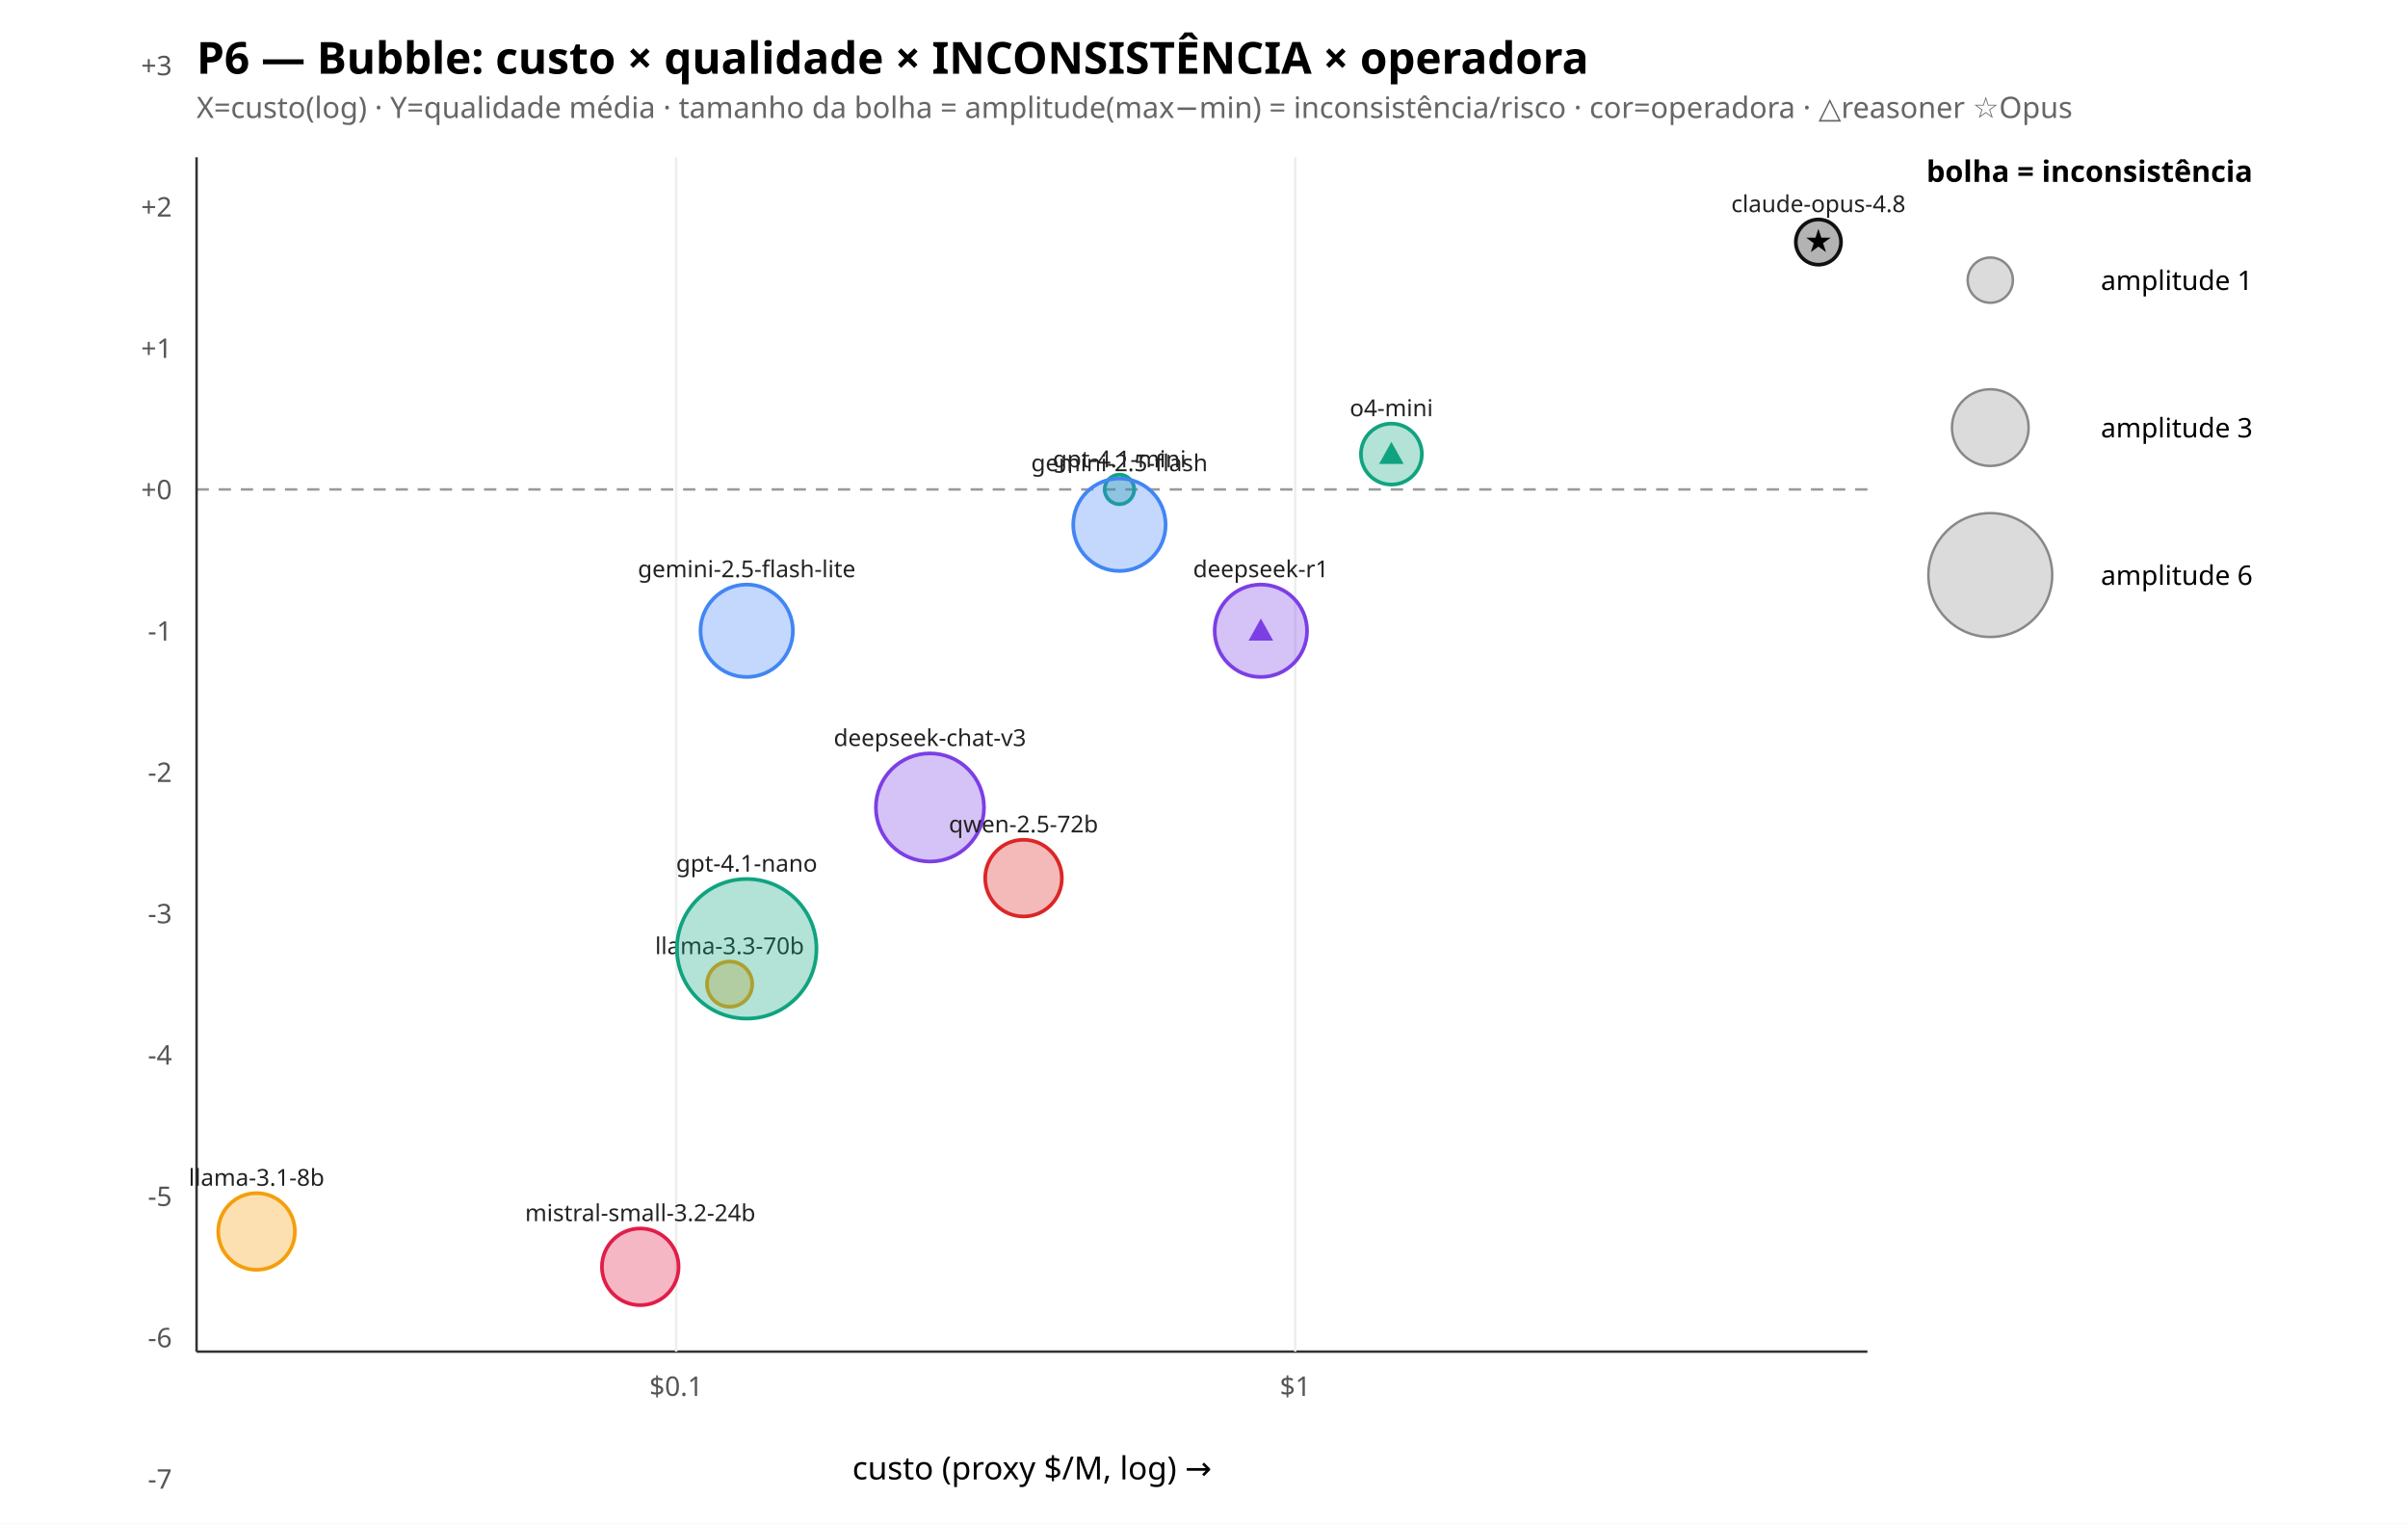
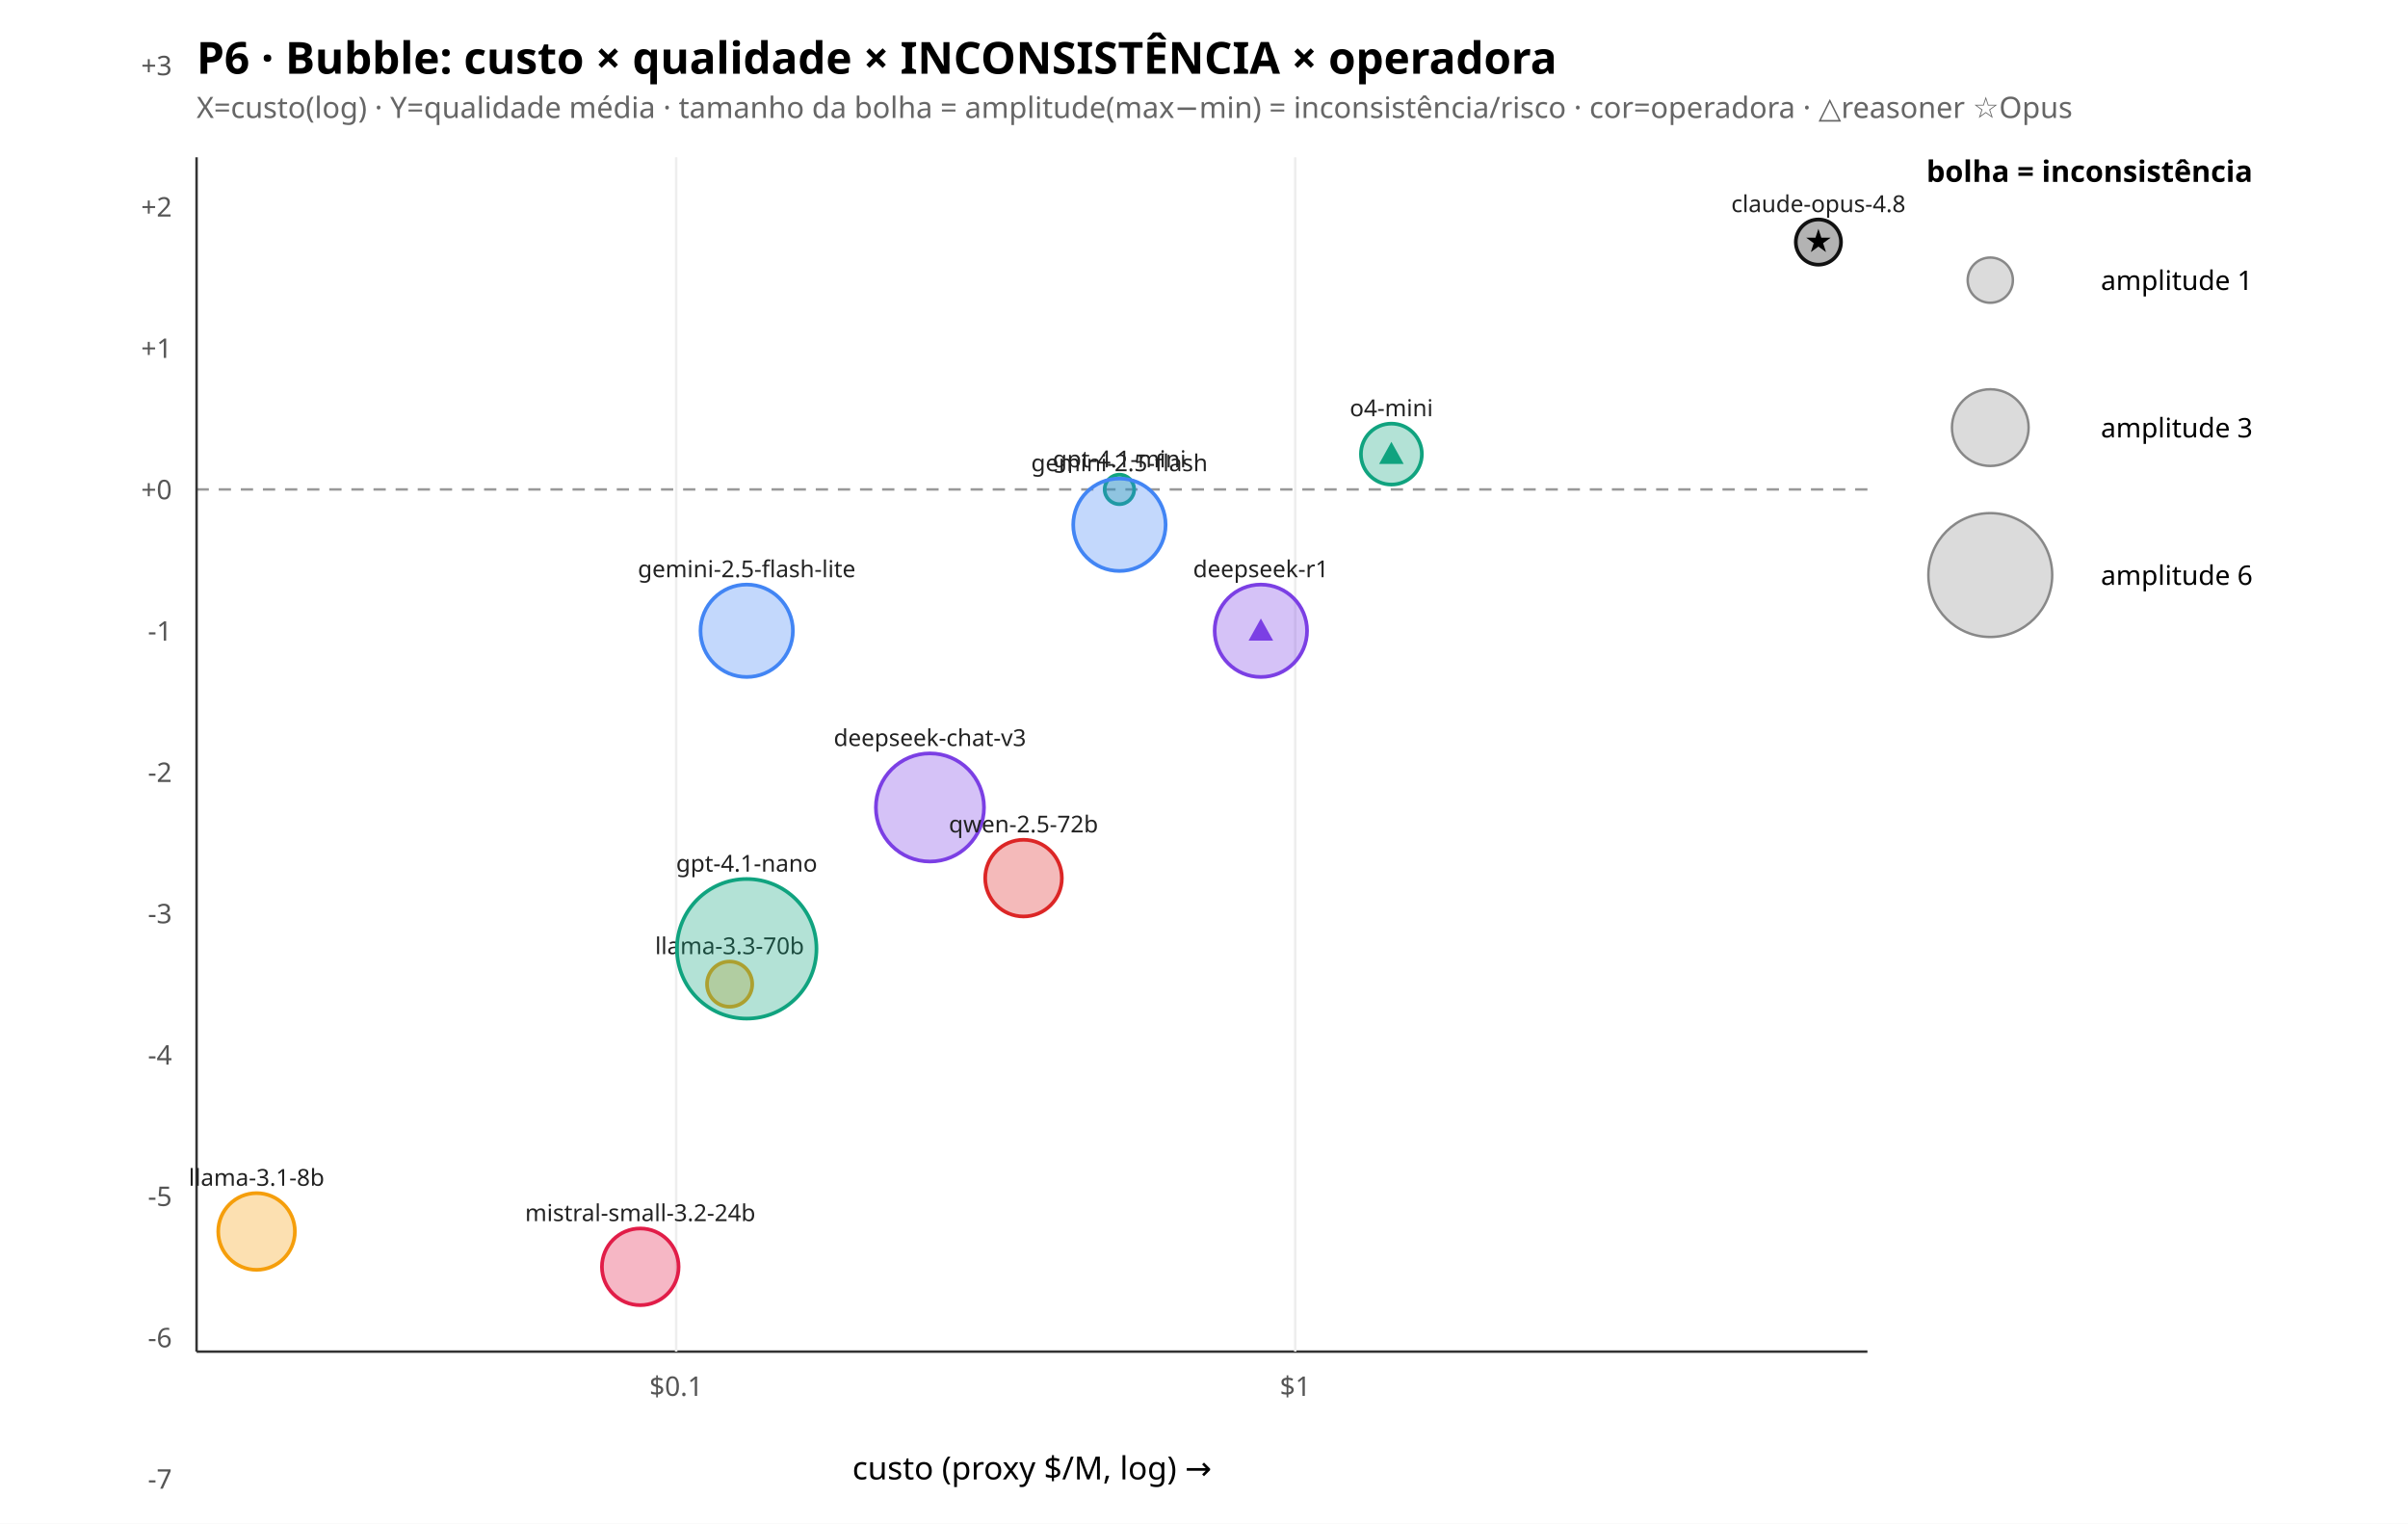
<svg xmlns="http://www.w3.org/2000/svg" width="980" height="620" font-family="sans-serif">
  <rect width="980" height="620" fill="white" />
-   <text x="80" y="30" font-size="18" font-weight="bold">P6 — Bubble: custo × qualidade × INCONSISTÊNCIA × operadora</text>
+   <text x="80" y="30" font-size="18" font-weight="bold">P6 · Bubble: custo × qualidade × INCONSISTÊNCIA × operadora</text>
  <text x="80" y="48" font-size="12" fill="#666">X=custo(log) · Y=qualidade média · tamanho da bolha = amplitude(max−min) = inconsistência/risco · cor=operadora · △reasoner ☆Opus</text>
  <line x1="80" y1="199.16" x2="760" y2="199.16" stroke="#999" stroke-dasharray="5,4" />
  <line x1="80" y1="64" x2="80" y2="550" stroke="#333" />
  <line x1="80" y1="550" x2="760" y2="550" stroke="#333" />
  <line x1="275.182" y1="64" x2="275.182" y2="550" stroke="#eee" />
  <text x="275.182" y="568" font-size="11" text-anchor="middle" fill="#555">$0.1</text>
  <line x1="527.13" y1="64" x2="527.13" y2="550" stroke="#eee" />
  <text x="527.13" y="568" font-size="11" text-anchor="middle" fill="#555">$1</text>
  <text x="420.0" y="602" font-size="13" text-anchor="middle">custo (proxy $/M, log) →</text>
  <text x="70" y="605.763" font-size="11" text-anchor="end" fill="#555">-7</text>
  <text x="70" y="548.249" font-size="11" text-anchor="end" fill="#555">-6</text>
  <text x="70" y="490.734" font-size="11" text-anchor="end" fill="#555">-5</text>
  <text x="70" y="433.219" font-size="11" text-anchor="end" fill="#555">-4</text>
  <text x="70" y="375.704" font-size="11" text-anchor="end" fill="#555">-3</text>
  <text x="70" y="318.189" font-size="11" text-anchor="end" fill="#555">-2</text>
  <text x="70" y="260.675" font-size="11" text-anchor="end" fill="#555">-1</text>
  <text x="70" y="203.16" font-size="11" text-anchor="end" fill="#555">+0</text>
  <text x="70" y="145.645" font-size="11" text-anchor="end" fill="#555">+1</text>
  <text x="70" y="88.13" font-size="11" text-anchor="end" fill="#555">+2</text>
  <text x="70" y="30.615" font-size="11" text-anchor="end" fill="#555">+3</text>
  <circle cx="104.416" cy="501.112" r="15.6" fill="#f59e0b" fill-opacity="0.32" stroke="#f59e0b" stroke-width="1.5" />
  <text x="104.416" y="482.512" font-size="9.5" text-anchor="middle" fill="#222">llama-3.1-8b</text>
  <circle cx="260.571" cy="515.491" r="15.6" fill="#e11d48" fill-opacity="0.32" stroke="#e11d48" stroke-width="1.5" />
  <text x="260.571" y="496.891" font-size="9.5" text-anchor="middle" fill="#222">mistral-small-3.2-24b</text>
  <circle cx="296.94" cy="400.462" r="9.2" fill="#f59e0b" fill-opacity="0.32" stroke="#f59e0b" stroke-width="1.5" />
  <text x="296.94" y="388.262" font-size="9.5" text-anchor="middle" fill="#222">llama-3.3-70b</text>
  <circle cx="303.89" cy="386.083" r="28.4" fill="#10a37f" fill-opacity="0.32" stroke="#10a37f" stroke-width="1.5" />
  <text x="303.89" y="354.683" font-size="9.5" text-anchor="middle" fill="#222">gpt-4.1-nano</text>
  <circle cx="303.89" cy="256.675" r="18.8" fill="#4285f4" fill-opacity="0.32" stroke="#4285f4" stroke-width="1.5" />
  <text x="303.89" y="234.875" font-size="9.5" text-anchor="middle" fill="#222">gemini-2.5-flash-lite</text>
  <circle cx="378.464" cy="328.568" r="22.0" fill="#7b3fe4" fill-opacity="0.32" stroke="#7b3fe4" stroke-width="1.5" />
  <text x="378.464" y="303.568" font-size="9.5" text-anchor="middle" fill="#222">deepseek-chat-v3</text>
  <circle cx="416.55" cy="357.325" r="15.6" fill="#dc2626" fill-opacity="0.32" stroke="#dc2626" stroke-width="1.5" />
  <text x="416.55" y="338.725" font-size="9.5" text-anchor="middle" fill="#222">qwen-2.5-72b</text>
  <circle cx="455.577" cy="199.16" r="6.0" fill="#10a37f" fill-opacity="0.32" stroke="#10a37f" stroke-width="1.5" />
  <text x="455.577" y="190.16" font-size="9.5" text-anchor="middle" fill="#222">gpt-4.1-mini</text>
  <circle cx="455.577" cy="213.538" r="18.8" fill="#4285f4" fill-opacity="0.32" stroke="#4285f4" stroke-width="1.5" />
  <text x="455.577" y="191.738" font-size="9.5" text-anchor="middle" fill="#222">gemini-2.5-flash</text>
  <circle cx="513.142" cy="256.675" r="18.8" fill="#7b3fe4" fill-opacity="0.32" stroke="#7b3fe4" stroke-width="1.5" />
  <polygon points="513.142,251.675 518.142,260.675 508.142,260.675" fill="#7b3fe4" />
  <text x="513.142" y="234.875" font-size="9.5" text-anchor="middle" fill="#222">deepseek-r1</text>
  <circle cx="566.266" cy="184.781" r="12.4" fill="#10a37f" fill-opacity="0.32" stroke="#10a37f" stroke-width="1.5" />
  <polygon points="566.266,179.781 571.266,188.781 561.266,188.781" fill="#10a37f" />
  <text x="566.266" y="169.381" font-size="9.5" text-anchor="middle" fill="#222">o4-mini</text>
  <circle cx="740.05" cy="98.509" r="9.2" fill="#111111" fill-opacity="0.32" stroke="#111111" stroke-width="1.5" />
  <text x="740.05" y="102.509" font-size="13" text-anchor="middle">★</text>
  <text x="740.05" y="86.309" font-size="9.5" text-anchor="middle" fill="#222">claude-opus-4.8</text>
  <text x="784" y="74" font-size="12" font-weight="bold">bolha = inconsistência</text>
  <circle cx="810" cy="114" r="9.2" fill="#888" fill-opacity="0.3" stroke="#888" />
  <text x="855" y="118" font-size="11">amplitude 1</text>
  <circle cx="810" cy="174" r="15.6" fill="#888" fill-opacity="0.3" stroke="#888" />
  <text x="855" y="178" font-size="11">amplitude 3</text>
  <circle cx="810" cy="234" r="25.2" fill="#888" fill-opacity="0.3" stroke="#888" />
  <text x="855" y="238" font-size="11">amplitude 6</text>
</svg>
